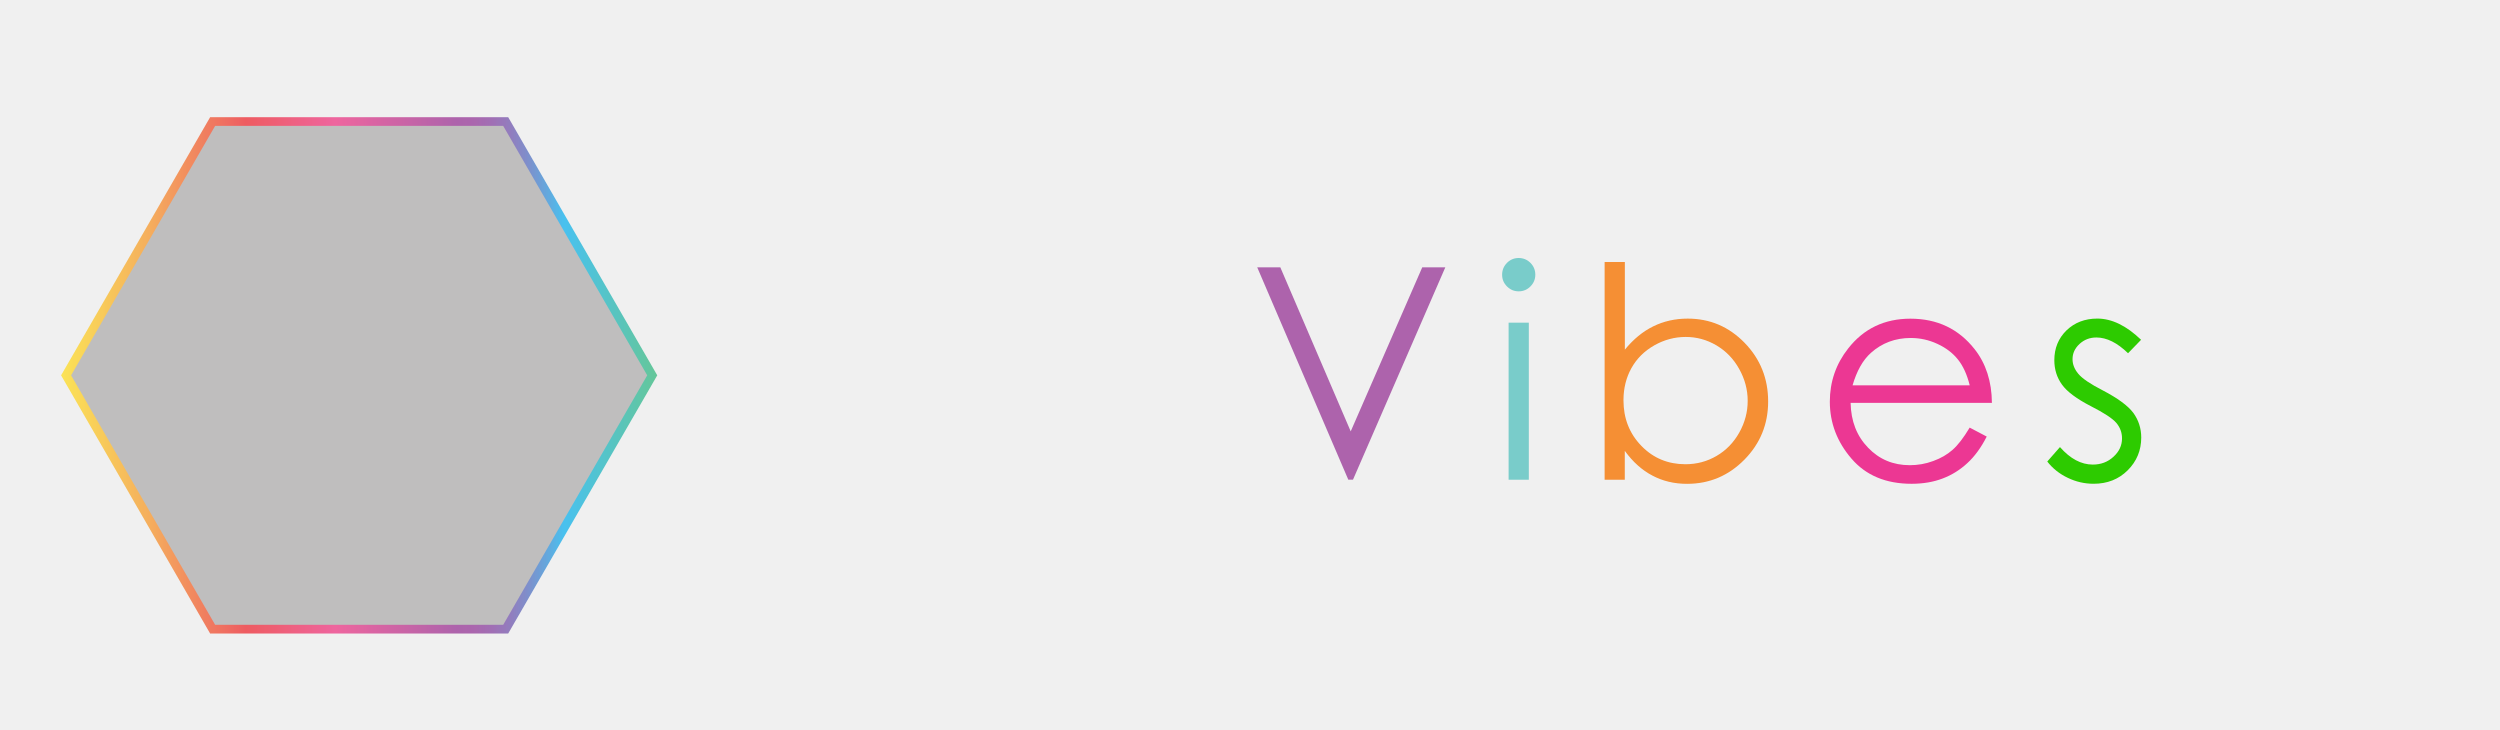
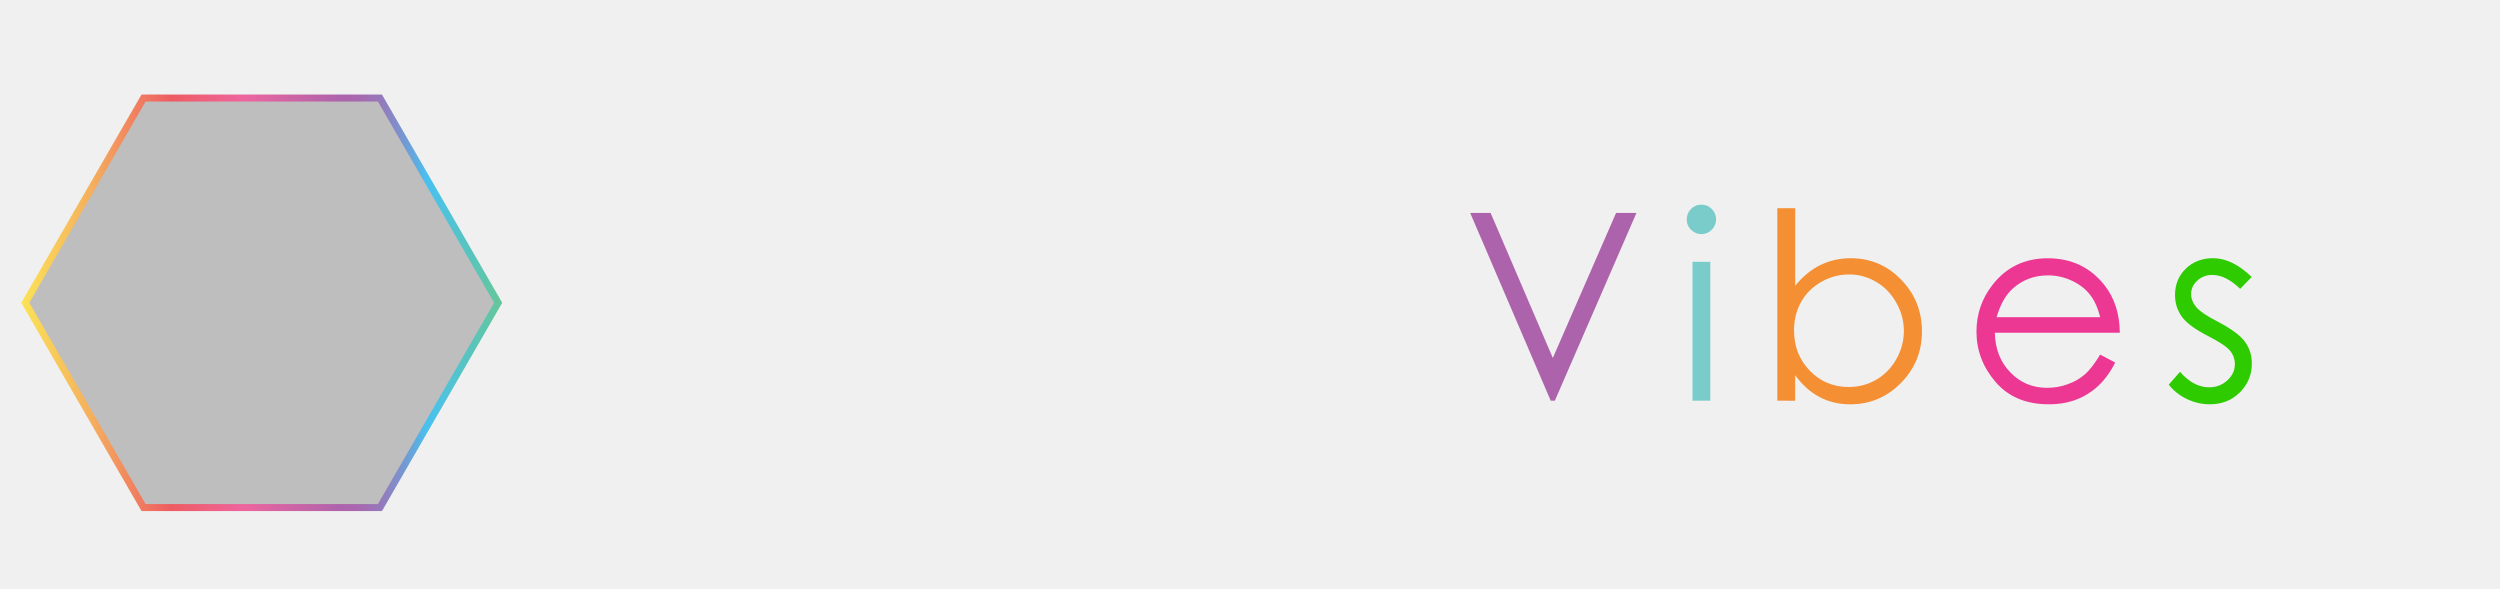
- <svg xmlns="http://www.w3.org/2000/svg" version="1.1" id="Layer_1" x="0px" y="0px" width="144px" height="42px" viewBox="0 0 144 42" enable-background="new 0 0 144 42" xml:space="preserve">
-   <g id="Layer_2_1_" display="none">
-     <path display="inline" opacity="0.7" fill="#A9A8A8" enable-background="new    " d="M20.654,137.167   c-6.815,0-12.965-2.804-17.293-7.274c3.238-1.029,9.402-3.285,10.345-3.693c2.16-0.94,2.163-3.963,2.063-5.221l-0.02-0.228   l-0.165-0.167c-1.104-1.107-1.948-3.045-2.584-5.923l-0.088-0.402l-0.414-0.085c-0.19-0.042-0.545-0.316-0.929-0.961   c-0.682-1.148-1.006-2.677-0.739-3.486c0.157-0.476,0.325-0.566,0.356-0.58c0.069-0.03,0.185,0.019,0.231,0.037l0.966,0.441   l-0.027-1.034c-0.039-1.54-0.01-2.786,0.027-4.139c0.182-6.603,6.495-7.121,8.459-7.121c0.01,0,0.021,0,0.032,0   c1.961,0,8.274,0.521,8.458,7.119c0.044,1.552,0.062,2.726,0.025,4.141l-0.025,1.032l0.966-0.439   c0.048-0.02,0.163-0.067,0.232-0.037c0.03,0.015,0.198,0.104,0.354,0.58c0.268,0.812-0.058,2.342-0.738,3.488   c-0.383,0.643-0.74,0.917-0.928,0.959l-0.414,0.088l-0.09,0.399c-0.633,2.878-1.476,4.817-2.583,5.925l-0.163,0.165l-0.02,0.229   c-0.098,1.256-0.098,4.277,2.064,5.221c0.926,0.4,6.959,2.645,10.019,3.604C33.703,134.327,27.515,137.167,20.654,137.167z" />
-     <path display="inline" fill="#EC3793" d="M72.783,111.441h2.375c1.361,0,2.279,0.058,2.754,0.176   c0.684,0.168,1.236,0.513,1.67,1.033c0.434,0.52,0.648,1.176,0.648,1.965c0,0.795-0.211,1.451-0.631,1.965   c-0.423,0.518-1.004,0.863-1.744,1.044c-0.541,0.127-1.551,0.192-3.029,0.192h-0.852v5.543h-1.189v-11.918H72.783L72.783,111.441z    M73.975,112.609v4.041l2.021,0.023c0.813,0,1.412-0.074,1.789-0.224c0.379-0.148,0.676-0.388,0.891-0.722   c0.218-0.328,0.324-0.701,0.324-1.108c0-0.399-0.106-0.767-0.324-1.099c-0.215-0.33-0.5-0.564-0.854-0.707   c-0.354-0.141-0.936-0.209-1.737-0.209h-2.106v0.004H73.975z" />
-     <path display="inline" fill="#FFF100" d="M83.824,114.545h1.158v1.287c0.346-0.508,0.709-0.887,1.094-1.139   c0.383-0.252,0.783-0.377,1.197-0.377c0.312,0,0.647,0.102,1.006,0.301l-0.59,0.955c-0.24-0.102-0.439-0.152-0.603-0.152   c-0.379,0-0.741,0.154-1.096,0.467c-0.353,0.312-0.617,0.793-0.804,1.445c-0.141,0.503-0.211,1.52-0.211,3.048v2.981H83.82v-8.816   H83.824L83.824,114.545z" />
-     <path display="inline" fill="#F5841F" d="M95.18,114.316c1.357,0,2.482,0.492,3.377,1.477c0.812,0.896,1.217,1.957,1.217,3.186   c0,1.23-0.428,2.308-1.287,3.229c-0.856,0.921-1.961,1.381-3.307,1.381c-1.354,0-2.459-0.46-3.316-1.381   c-0.858-0.923-1.288-1.999-1.288-3.229c0-1.224,0.405-2.28,1.221-3.178C92.688,114.811,93.814,114.316,95.18,114.316z    M95.174,115.427c-0.943,0-1.752,0.349-2.43,1.046c-0.68,0.695-1.016,1.541-1.016,2.527c0,0.639,0.149,1.234,0.463,1.783   c0.307,0.551,0.727,0.977,1.252,1.275c0.524,0.297,1.104,0.449,1.729,0.449c0.629,0,1.205-0.15,1.731-0.449   c0.527-0.301,0.943-0.727,1.253-1.275c0.311-0.553,0.465-1.146,0.465-1.783c0-0.986-0.34-1.83-1.021-2.527   C96.924,115.775,96.113,115.427,95.174,115.427z" />
-     <path display="inline" fill="#79CCCA" d="M107.33,111.143v1.107c-0.416-0.178-0.773-0.27-1.07-0.27   c-0.221,0-0.404,0.047-0.553,0.135c-0.145,0.09-0.236,0.193-0.273,0.309c-0.037,0.116-0.057,0.426-0.057,0.928v1.191h1.84v0.98   h-1.842l-0.008,7.834h-1.133v-7.834h-1.16v-0.98h1.16v-1.378c0-0.634,0.057-1.082,0.172-1.353c0.117-0.271,0.312-0.488,0.592-0.652   c0.279-0.166,0.615-0.248,1.01-0.248C106.375,110.914,106.816,110.988,107.33,111.143z" />
-     <path display="inline" fill="#DD5D82" d="M111.129,110.914c0.258,0,0.479,0.093,0.662,0.275c0.184,0.184,0.273,0.402,0.273,0.664   c0,0.254-0.09,0.473-0.273,0.654c-0.184,0.186-0.404,0.276-0.662,0.276c-0.254,0-0.471-0.095-0.654-0.276   c-0.183-0.182-0.272-0.4-0.272-0.654c0-0.262,0.09-0.48,0.272-0.664C110.658,111.007,110.875,110.914,111.129,110.914z    M110.566,114.545h1.135v8.814h-1.135V114.545z" />
-     <path display="inline" fill="#90278E" d="M115.713,111.143h1.137v12.217h-1.137V111.143z" />
-     <path display="inline" fill="#64BB46" d="M128.455,120.436l0.955,0.502c-0.311,0.615-0.674,1.113-1.086,1.492   c-0.408,0.377-0.871,0.668-1.387,0.86c-0.517,0.198-1.099,0.298-1.744,0.298c-1.439,0-2.562-0.473-3.373-1.415   c-0.812-0.94-1.217-2.009-1.217-3.196c0-1.119,0.344-2.115,1.028-2.99c0.871-1.113,2.035-1.67,3.494-1.67   c1.504,0,2.705,0.57,3.604,1.709c0.639,0.809,0.963,1.812,0.973,3.016h-7.932c0.02,1.025,0.348,1.863,0.979,2.521   c0.631,0.653,1.414,0.981,2.347,0.981c0.446,0,0.887-0.078,1.311-0.233c0.424-0.156,0.785-0.363,1.082-0.621   S128.109,121.01,128.455,120.436z M128.455,118.061c-0.15-0.604-0.371-1.088-0.66-1.449c-0.289-0.363-0.674-0.653-1.148-0.879   c-0.477-0.221-0.975-0.33-1.5-0.33c-0.867,0-1.61,0.279-2.231,0.837c-0.453,0.403-0.799,1.013-1.031,1.821H128.455L128.455,118.061   z" />
+ <svg xmlns="http://www.w3.org/2000/svg" version="1.1" x="0px" y="0px" width="178.5px" height="42px" viewBox="-34.5 0 178.5 42" enable-background="new -34.5 0 178.5 42" xml:space="preserve">
+   <g id="Layer_1" display="none">
    <g id="Layer_2" display="inline">
+       <g>
+         <polygon fill="#ADADAD" points="-26.145,25.665 -33.5,12.923 -26.145,0.183 -11.433,0.183 -4.079,12.923 -11.433,25.665    " />
+         <polygon fill="#ADADAD" points="-33.5,12.923 -18.79,42 -4.079,12.923    " />
+       </g>
+       <polygon opacity="0.05" enable-background="new    " points="-33.5,12.923 -18.79,42 -17.159,38.779 -28.989,14   " />
+       <polyline opacity="0.1" fill="#FFFFFF" enable-background="new    " points="-23.854,3.493 -26.145,0.183 -33.5,12.923     -28.989,14   " />
+     </g>
+     <path display="inline" fill="#79CCCA" d="M73.553,27.521l1.912-13.351h0.217l5.428,10.954l5.375-10.954h0.214l1.922,13.351h-1.31   l-1.318-9.548l-4.721,9.548H80.93l-4.777-9.621l-1.312,9.621H73.553L73.553,27.521z" />
+     <path display="inline" fill="#64BB46" d="M102.917,17.646v9.875h-1.252v-1.697c-0.533,0.646-1.13,1.134-1.794,1.46   c-0.663,0.327-1.387,0.491-2.173,0.491c-1.397,0-2.591-0.508-3.58-1.52c-0.99-1.014-1.485-2.248-1.485-3.699   c0-1.423,0.5-2.64,1.498-3.648c0.999-1.012,2.199-1.516,3.604-1.516c0.812,0,1.545,0.171,2.201,0.517   c0.657,0.346,1.232,0.862,1.729,1.553v-1.816H102.917z M97.84,18.618c-0.708,0-1.359,0.174-1.958,0.521   c-0.598,0.349-1.073,0.836-1.429,1.464c-0.354,0.628-0.53,1.293-0.53,1.995c0,0.695,0.179,1.36,0.535,1.994   c0.356,0.635,0.835,1.131,1.438,1.483c0.601,0.353,1.246,0.53,1.936,0.53c0.695,0,1.354-0.176,1.977-0.526s1.101-0.826,1.436-1.423   c0.336-0.598,0.504-1.272,0.504-2.022c0-1.141-0.376-2.097-1.129-2.864S98.939,18.618,97.84,18.618z" />
+     <path display="inline" opacity="0.8" fill="#D81D34" enable-background="new    " d="M107.839,17.646h1.271v1.816   c0.502-0.69,1.078-1.207,1.731-1.553c0.653-0.344,1.382-0.517,2.187-0.517c1.402,0,2.602,0.503,3.599,1.516   c0.997,1.011,1.496,2.227,1.496,3.648c0,1.451-0.494,2.686-1.481,3.699c-0.988,1.012-2.182,1.52-3.578,1.52   c-0.785,0-1.508-0.164-2.168-0.491c-0.658-0.326-1.254-0.813-1.785-1.46v5.309h-1.271V17.646L107.839,17.646z M112.921,18.618   c-1.099,0-2.022,0.384-2.774,1.151c-0.752,0.768-1.127,1.723-1.127,2.864c0,0.75,0.168,1.424,0.502,2.022   c0.336,0.597,0.816,1.071,1.439,1.423c0.625,0.352,1.286,0.525,1.979,0.525c0.684,0,1.324-0.177,1.924-0.529   c0.602-0.354,1.08-0.85,1.436-1.483s0.534-1.3,0.534-1.993c0-0.701-0.176-1.367-0.528-1.996c-0.354-0.628-0.83-1.117-1.429-1.464   C114.279,18.792,113.628,18.618,112.921,18.618z" />
+     <g id="Layer_3" display="inline">
	</g>
  </g>
-   <g id="Layer_4">
- </g>
-   <g id="Layer_3">
-     <g id="Layer_1_1_">
-       <linearGradient id="SVGID_1_" gradientUnits="userSpaceOnUse" x1="696.518" y1="-1058.179" x2="730.857" y2="-1058.179" gradientTransform="matrix(1 0 0 -1 -693 -1036.559)">
+   <g id="Layer_2_1_" display="none">
+     <g display="inline">
+       <path opacity="0.7" fill="#A9A8A8" enable-background="new    " d="M4.465,8.572h-6.146c-0.722,0-1.687-0.453-2.146-1.008    l-2.686-3.221C-6.974,3.791-7.94,3.337-8.66,3.337h-9.164c-0.721,0-1.653,0.478-2.075,1.062l-2.246,3.112    c-0.421,0.581-1.356,1.061-2.076,1.061h-6.659c-1.439,0-2.619,1.178-2.619,2.616v19.64c0,1.438,1.18,2.619,2.619,2.619H4.467    c1.44,0,2.619-1.181,2.619-2.619v-19.64C7.086,9.75,5.906,8.572,4.465,8.572z" />
+       <path fill="#FFFFFF" d="M-13.701,12.398c-4.33,0-7.854,3.522-7.854,7.854c0,4.332,3.524,7.855,7.854,7.855    c4.332,0,7.855-3.523,7.855-7.855C-5.846,15.921-9.369,12.398-13.701,12.398z" />
+     </g>
+     <g display="inline">
+       <path fill="#64BB46" d="M73.205,14.343h2.654c1.522,0,2.55,0.064,3.082,0.198c0.762,0.188,1.382,0.572,1.865,1.155    c0.482,0.583,0.726,1.314,0.726,2.197c0,0.889-0.235,1.621-0.707,2.196c-0.472,0.577-1.119,0.964-1.948,1.165    c-0.604,0.145-1.732,0.217-3.389,0.217h-0.95v6.198h-1.333V14.343L73.205,14.343z M74.538,15.647v4.521l2.255,0.027    c0.912,0,1.58-0.082,2.003-0.247c0.423-0.168,0.757-0.436,0.996-0.807c0.242-0.371,0.363-0.785,0.363-1.244    c0-0.444-0.121-0.854-0.363-1.225c-0.239-0.371-0.562-0.635-0.956-0.79c-0.396-0.157-1.042-0.235-1.943-0.235H74.538z" />
+       <path fill="#D81D3C" d="M90.695,17.558c1.519,0,2.777,0.551,3.777,1.65c0.906,1.002,1.359,2.189,1.359,3.561    c0,1.377-0.479,2.582-1.439,3.61c-0.957,1.03-2.19,1.545-3.697,1.545c-1.514,0-2.75-0.515-3.709-1.545    c-0.959-1.028-1.438-2.233-1.438-3.61c0-1.364,0.454-2.549,1.362-3.552C87.91,18.11,89.17,17.558,90.695,17.558z M90.689,18.8    c-1.053,0-1.961,0.391-2.719,1.167c-0.757,0.779-1.136,1.724-1.136,2.829c0,0.712,0.172,1.376,0.517,1.993    c0.348,0.616,0.812,1.091,1.4,1.427c0.588,0.336,1.234,0.504,1.938,0.504s1.349-0.168,1.937-0.504    c0.589-0.336,1.056-0.811,1.401-1.427c0.347-0.617,0.519-1.281,0.519-1.993c0-1.105-0.382-2.05-1.142-2.829    C92.645,19.19,91.739,18.8,90.689,18.8z" />
+       <path fill="#F5841F" d="M105.18,18.89l-0.816,0.842c-0.68-0.657-1.342-0.986-1.988-0.986c-0.411,0-0.766,0.137-1.061,0.407    c-0.293,0.271-0.439,0.59-0.439,0.954c0,0.317,0.121,0.625,0.363,0.914c0.242,0.295,0.751,0.644,1.525,1.041    c0.943,0.49,1.588,0.961,1.926,1.414c0.334,0.459,0.498,0.976,0.498,1.551c0,0.81-0.285,1.494-0.853,2.056    c-0.569,0.562-1.28,0.843-2.134,0.843c-0.567,0-1.111-0.123-1.631-0.371c-0.516-0.248-0.943-0.59-1.282-1.023l0.798-0.905    c0.646,0.729,1.335,1.097,2.062,1.097c0.509,0,0.94-0.164,1.299-0.49c0.355-0.325,0.535-0.709,0.535-1.149    c0-0.362-0.117-0.687-0.354-0.97c-0.235-0.279-0.769-0.629-1.599-1.051c-0.891-0.459-1.494-0.912-1.816-1.359    c-0.32-0.447-0.48-0.957-0.48-1.532c0-0.748,0.254-1.371,0.768-1.866c0.51-0.494,1.157-0.742,1.938-0.742    C103.344,17.558,104.259,18.002,105.18,18.89z" />
+       <path fill="#79CCCA" d="M110.572,14.152h1.269v3.661h2.013v1.096h-2.013v8.763h-1.269v-8.763h-1.73v-1.096h1.73V14.152z" />
+     </g>
+     <g id="Layer_3_1_" display="inline">
+ 	</g>
+   </g>
+   <g id="Layer_3_2_" display="none">
+     <path display="inline" opacity="0.7" fill="#A9A8A8" enable-background="new    " d="M6.81,38.675L-5.063,26.802   c2.029-2.688,3.248-6.021,3.248-9.648C-1.815,8.291-9,1.104-17.862,1.104s-16.047,7.187-16.047,16.049   c0,8.861,7.186,16.047,16.047,16.047c4.018,0,7.681-1.484,10.496-3.926L4.423,41.065L6.81,38.675z M-32.221,17.153   c0-7.918,6.439-14.356,14.357-14.356c7.916,0,14.358,6.438,14.358,14.356s-6.442,14.357-14.358,14.357   S-32.221,25.071-32.221,17.153z" />
+     <g display="inline">
+       <path fill="#79CCCA" d="M73.023,25.076l1.104-0.66c0.779,1.431,1.678,2.146,2.695,2.146c0.437,0,0.846-0.104,1.228-0.308    c0.384-0.202,0.677-0.475,0.876-0.815c0.2-0.341,0.301-0.702,0.301-1.087c0-0.438-0.149-0.861-0.442-1.282    c-0.404-0.577-1.147-1.271-2.228-2.083c-1.082-0.816-1.756-1.41-2.021-1.775c-0.461-0.614-0.688-1.276-0.688-1.987    c0-0.565,0.135-1.081,0.404-1.548c0.271-0.465,0.654-0.831,1.146-1.1c0.49-0.268,1.023-0.401,1.603-0.401    c0.612,0,1.185,0.151,1.72,0.456c0.532,0.301,1.096,0.859,1.69,1.673l-1.062,0.804c-0.488-0.646-0.906-1.074-1.25-1.279    c-0.347-0.207-0.72-0.31-1.127-0.31c-0.521,0-0.951,0.157-1.285,0.476c-0.332,0.319-0.5,0.711-0.5,1.176    c0,0.283,0.062,0.556,0.179,0.822c0.118,0.266,0.333,0.555,0.645,0.865c0.171,0.161,0.73,0.598,1.681,1.299    c1.123,0.832,1.895,1.568,2.312,2.217c0.416,0.648,0.63,1.301,0.63,1.951c0,0.942-0.36,1.762-1.075,2.457    c-0.716,0.693-1.586,1.043-2.609,1.043c-0.791,0-1.506-0.211-2.146-0.632C74.16,26.771,73.564,26.066,73.023,25.076z" />
+       <path fill="#EC3793" d="M93.258,24.308l1.043,0.547c-0.342,0.674-0.736,1.216-1.184,1.628c-0.449,0.412-0.955,0.725-1.516,0.94    c-0.559,0.214-1.193,0.319-1.899,0.319c-1.569,0-2.794-0.512-3.679-1.539c-0.885-1.029-1.326-2.188-1.326-3.487    c0-1.218,0.375-2.306,1.121-3.259c0.951-1.217,2.221-1.819,3.812-1.819c1.641,0,2.948,0.62,3.928,1.862    c0.693,0.879,1.051,1.975,1.062,3.285h-8.649c0.023,1.121,0.379,2.033,1.07,2.748c0.689,0.715,1.542,1.069,2.559,1.069    c0.487,0,0.961-0.084,1.426-0.253c0.465-0.172,0.858-0.396,1.183-0.68C92.527,25.391,92.88,24.934,93.258,24.308z M93.258,21.718    c-0.165-0.658-0.402-1.187-0.722-1.581c-0.312-0.393-0.731-0.711-1.251-0.951c-0.518-0.244-1.062-0.363-1.635-0.363    c-0.945,0-1.758,0.301-2.435,0.91c-0.495,0.44-0.872,1.104-1.124,1.985H93.258z" />
+       <path fill="#F5841F" d="M108.493,17.887v9.611h-1.222v-1.651c-0.518,0.63-1.099,1.103-1.742,1.42    c-0.646,0.319-1.354,0.478-2.117,0.478c-1.361,0-2.521-0.492-3.486-1.477c-0.961-0.988-1.443-2.188-1.443-3.604    c0-1.383,0.486-2.565,1.459-3.551c0.972-0.983,2.139-1.477,3.509-1.477c0.788,0,1.501,0.17,2.141,0.503    c0.642,0.336,1.2,0.841,1.683,1.512v-1.766L108.493,17.887L108.493,17.887z M103.55,18.832c-0.688,0-1.323,0.17-1.907,0.506    c-0.58,0.339-1.047,0.813-1.391,1.427c-0.345,0.61-0.516,1.26-0.516,1.938c0,0.676,0.175,1.324,0.521,1.943    c0.347,0.615,0.813,1.1,1.397,1.443c0.586,0.342,1.214,0.514,1.885,0.514c0.677,0,1.316-0.17,1.926-0.511    c0.604-0.343,1.07-0.804,1.398-1.386c0.324-0.58,0.488-1.238,0.488-1.967c0-1.111-0.367-2.041-1.101-2.789    C105.521,19.203,104.62,18.832,103.55,18.832z" />
+       <path fill="#FFF100" d="M112.797,17.887h1.264v1.402c0.377-0.551,0.775-0.967,1.192-1.241c0.419-0.271,0.854-0.41,1.308-0.41    c0.344,0,0.709,0.108,1.099,0.327l-0.646,1.042c-0.262-0.111-0.479-0.167-0.654-0.167c-0.412,0-0.811,0.167-1.191,0.508    c-0.384,0.337-0.675,0.865-0.875,1.576c-0.152,0.548-0.229,1.654-0.229,3.322v3.252H112.8v-9.611H112.797z" />
+       <path fill="#DD5D82" d="M129.902,19.882l-0.979,0.608c-0.847-1.125-2.002-1.688-3.467-1.688c-1.173,0-2.143,0.377-2.918,1.132    c-0.773,0.752-1.16,1.668-1.16,2.743c0,0.697,0.178,1.357,0.534,1.979c0.354,0.613,0.844,1.094,1.464,1.438    c0.62,0.34,1.316,0.511,2.087,0.511c1.412,0,2.565-0.562,3.46-1.687l0.979,0.646c-0.457,0.69-1.073,1.229-1.848,1.609    c-0.777,0.383-1.656,0.571-2.646,0.571c-1.521,0-2.78-0.483-3.781-1.449c-1.002-0.963-1.502-2.141-1.502-3.523    c0-0.932,0.234-1.796,0.702-2.593c0.469-0.8,1.112-1.422,1.931-1.869s1.733-0.671,2.748-0.671c0.635,0,1.251,0.096,1.842,0.29    c0.592,0.196,1.094,0.446,1.508,0.76C129.266,19.004,129.613,19.399,129.902,19.882z" />
+       <path fill="#90278E" d="M134.27,14.175h1.242v5.433c0.496-0.658,1.049-1.152,1.647-1.48c0.603-0.324,1.252-0.488,1.952-0.488    c0.721,0,1.359,0.182,1.914,0.55c0.559,0.364,0.968,0.853,1.232,1.47c0.266,0.615,0.396,1.58,0.396,2.893V27.5h-1.238v-4.586    c0-1.109-0.043-1.847-0.131-2.217c-0.153-0.637-0.434-1.115-0.835-1.438c-0.403-0.318-0.933-0.48-1.587-0.48    c-0.746,0-1.418,0.248-2.008,0.743c-0.595,0.493-0.983,1.105-1.172,1.837c-0.117,0.47-0.177,1.343-0.177,2.615V27.5h-1.239V14.175    H134.27z" />
+     </g>
+   </g>
+   <g id="Layer_4" display="none">
+     <path display="inline" opacity="0.7" fill="#A9A8A8" enable-background="new    " d="M-16.811,40.732   c-6.578,0-12.512-2.796-16.689-7.256c3.125-1.027,9.074-3.277,9.984-3.685c2.084-0.938,2.087-3.952,1.991-5.207l-0.019-0.227   l-0.16-0.166c-1.066-1.104-1.881-3.037-2.494-5.907l-0.085-0.401l-0.399-0.085c-0.184-0.042-0.526-0.315-0.896-0.958   c-0.658-1.145-0.971-2.67-0.713-3.477c0.152-0.475,0.314-0.566,0.344-0.579c0.067-0.03,0.178,0.018,0.223,0.038l0.932,0.44   l-0.026-1.031c-0.038-1.536-0.009-2.779,0.026-4.128C-24.616,1.519-18.523,1-16.627,1c0.009,0,0.021,0,0.031,0   c1.893,0,7.986,0.521,8.163,7.101c0.042,1.548,0.06,2.718,0.024,4.13l-0.024,1.03l0.932-0.439c0.046-0.02,0.157-0.068,0.224-0.038   c0.029,0.014,0.191,0.104,0.342,0.579c0.258,0.809-0.056,2.336-0.712,3.479c-0.37,0.641-0.714,0.915-0.896,0.957l-0.399,0.088   l-0.087,0.398c-0.611,2.87-1.424,4.806-2.493,5.909l-0.159,0.165l-0.018,0.228c-0.094,1.253-0.094,4.268,1.992,5.207   c0.894,0.4,6.716,2.638,9.669,3.596C-4.217,37.9-10.188,40.732-16.811,40.732z" />
+     <g display="inline">
+       <path fill="#EC3793" d="M73.287,14.4h2.662c1.525,0,2.554,0.064,3.087,0.197c0.766,0.188,1.385,0.575,1.872,1.158    c0.484,0.583,0.726,1.318,0.726,2.202c0,0.891-0.236,1.627-0.707,2.203c-0.473,0.58-1.125,0.967-1.955,1.17    c-0.606,0.142-1.738,0.216-3.395,0.216h-0.956v6.213h-1.332V14.4H73.287z M74.621,15.709v4.529l2.265,0.027    c0.912,0,1.582-0.083,2.005-0.25c0.425-0.167,0.758-0.434,0.998-0.808c0.243-0.368,0.363-0.786,0.363-1.244    c0-0.448-0.12-0.858-0.363-1.23c-0.24-0.37-0.561-0.634-0.956-0.792c-0.397-0.158-1.048-0.234-1.948-0.234h-2.363V15.709z" />
+       <path fill="#FFF100" d="M85.662,17.879h1.298v1.443c0.388-0.569,0.795-0.994,1.227-1.276c0.429-0.282,0.878-0.423,1.342-0.423    c0.352,0,0.728,0.114,1.127,0.337l-0.661,1.071c-0.269-0.114-0.492-0.171-0.673-0.171c-0.425,0-0.833,0.173-1.229,0.522    c-0.395,0.349-0.691,0.889-0.9,1.621c-0.158,0.563-0.236,1.702-0.236,3.417v3.342h-1.299v-9.883H85.662z" />
+       <path fill="#F5841F" d="M98.39,17.623c1.521,0,2.783,0.552,3.785,1.655c0.91,1.005,1.364,2.193,1.364,3.57    c0,1.381-0.479,2.586-1.442,3.621c-0.96,1.031-2.198,1.547-3.707,1.547c-1.517,0-2.756-0.516-3.717-1.547    c-0.962-1.035-1.444-2.24-1.444-3.621c0-1.371,0.455-2.556,1.369-3.561C95.597,18.177,96.859,17.623,98.39,17.623z M98.384,18.867    c-1.058,0-1.964,0.391-2.724,1.171c-0.762,0.78-1.139,1.727-1.139,2.834c0,0.715,0.17,1.383,0.52,1.998    c0.343,0.617,0.813,1.096,1.402,1.43c0.591,0.336,1.237,0.504,1.941,0.504c0.703,0,1.351-0.168,1.94-0.504    c0.591-0.336,1.058-0.812,1.404-1.43c0.349-0.619,0.521-1.283,0.521-1.998c0-1.107-0.381-2.052-1.145-2.834    C100.345,19.258,99.437,18.867,98.384,18.867z" />
+       <path fill="#79CCCA" d="M112.009,14.064v1.242c-0.466-0.199-0.866-0.302-1.199-0.302c-0.247,0-0.453,0.053-0.62,0.151    c-0.161,0.101-0.265,0.217-0.306,0.346c-0.042,0.13-0.063,0.476-0.063,1.04v1.335h2.062v1.099h-2.064l-0.009,8.78h-1.27v-8.78    h-1.3v-1.099h1.3v-1.544c0-0.71,0.063-1.213,0.192-1.516c0.132-0.304,0.352-0.547,0.664-0.731    c0.312-0.186,0.689-0.277,1.132-0.277C110.938,13.809,111.434,13.893,112.009,14.064z" />
+       <path fill="#DD5D82" d="M116.268,13.809c0.289,0,0.536,0.104,0.742,0.309c0.205,0.206,0.306,0.452,0.306,0.745    c0,0.285-0.101,0.53-0.306,0.734c-0.206,0.207-0.453,0.31-0.742,0.31c-0.285,0-0.528-0.105-0.733-0.31    c-0.206-0.205-0.306-0.45-0.306-0.734c0-0.292,0.101-0.539,0.306-0.745C115.739,13.913,115.982,13.809,116.268,13.809z     M115.637,17.879h1.271v9.881h-1.271V17.879z" />
+       <path fill="#90278E" d="M121.405,14.064h1.274V27.76h-1.274V14.064z" />
+       <path fill="#64BB46" d="M135.688,24.48l1.07,0.564c-0.348,0.689-0.755,1.248-1.217,1.67c-0.458,0.424-0.977,0.75-1.555,0.967    c-0.576,0.223-1.229,0.334-1.955,0.334c-1.612,0-2.872-0.531-3.78-1.586c-0.909-1.055-1.364-2.252-1.364-3.584    c0-1.254,0.386-2.37,1.155-3.351c0.977-1.249,2.281-1.872,3.916-1.872c1.687,0,3.032,0.64,4.038,1.916    c0.716,0.905,1.079,2.032,1.091,3.379h-8.891c0.022,1.15,0.39,2.09,1.1,2.824c0.707,0.734,1.585,1.102,2.629,1.102    c0.502,0,0.993-0.088,1.469-0.262c0.475-0.176,0.88-0.408,1.213-0.697S135.3,25.125,135.688,24.48z M135.688,21.82    c-0.168-0.679-0.416-1.221-0.74-1.625c-0.323-0.409-0.755-0.733-1.287-0.985c-0.534-0.248-1.092-0.37-1.681-0.37    c-0.973,0-1.806,0.312-2.502,0.937c-0.508,0.453-0.895,1.135-1.155,2.043H135.688L135.688,21.82z" />
+     </g>
+   </g>
+   <g id="Layer_5">
+     <g>
+       <linearGradient id="SVGID_1_" gradientUnits="userSpaceOnUse" x1="646.018" y1="2022.179" x2="680.357" y2="2022.179" gradientTransform="matrix(1 0 0 1 -679 -2000.559)">
        <stop offset="0" style="stop-color:#FFDD15" />
        <stop offset="0.147" style="stop-color:#F6921E" />
        <stop offset="0.311" style="stop-color:#EC1C24" />
        <stop offset="0.461" style="stop-color:#EC297B" />
        <stop offset="0.664" style="stop-color:#90278E" />
        <stop offset="0.692" style="stop-color:#8C2B91" />
        <stop offset="0.722" style="stop-color:#7E379A" />
        <stop offset="0.754" style="stop-color:#694CA8" />
        <stop offset="0.786" style="stop-color:#4A68BD" />
        <stop offset="0.819" style="stop-color:#238CD7" />
        <stop offset="0.844" style="stop-color:#00ADEE" />
        <stop offset="1" style="stop-color:#29B473" />
      </linearGradient>
-       <polygon opacity="0.7" fill="#A9A8A8" stroke="url(#SVGID_1_)" stroke-width="0.5" stroke-miterlimit="10" enable-background="new    " points="    12.248,36.24 3.807,21.619 12.248,7 29.128,7 37.569,21.619 29.128,36.24   " />
-       <path opacity="0.7" fill="#90278E" enable-background="new    " d="M72.417,15.4h1.33l4.054,9.448l4.12-9.448h1.328L77.932,27.63    h-0.27L72.417,15.4z" />
-       <path fill="#79CCCA" d="M87.473,14.861c0.269,0,0.494,0.094,0.68,0.28c0.188,0.188,0.281,0.415,0.281,0.683    c0,0.262-0.094,0.485-0.281,0.674c-0.186,0.188-0.411,0.283-0.68,0.283c-0.26,0-0.481-0.094-0.671-0.283    c-0.188-0.188-0.28-0.412-0.28-0.674c0-0.268,0.095-0.494,0.28-0.683C86.988,14.955,87.213,14.861,87.473,14.861z M86.896,18.584    h1.164v9.047h-1.164V18.584z" />
-       <path opacity="0.9" fill="#F5841F" enable-background="new    " d="M92.426,27.631V15.093h1.165v5.049    c0.487-0.599,1.033-1.048,1.636-1.344c0.604-0.298,1.267-0.446,1.984-0.446c1.28,0,2.373,0.465,3.277,1.393    c0.904,0.93,1.357,2.056,1.357,3.381c0,1.309-0.457,2.426-1.369,3.351c-0.914,0.927-2.015,1.392-3.3,1.392    c-0.735,0-1.403-0.158-2.001-0.477c-0.6-0.314-1.126-0.789-1.587-1.422v1.664L92.426,27.631L92.426,27.631z M97.082,26.74    c0.646,0,1.245-0.158,1.793-0.479c0.546-0.319,0.982-0.766,1.307-1.344c0.323-0.576,0.485-1.187,0.485-1.827    c0-0.642-0.163-1.257-0.49-1.839c-0.325-0.584-0.763-1.034-1.313-1.359c-0.549-0.324-1.139-0.484-1.764-0.484    c-0.635,0-1.24,0.16-1.812,0.484c-0.571,0.325-1.011,0.76-1.317,1.309s-0.459,1.168-0.459,1.855c0,1.047,0.346,1.921,1.031,2.626    C95.229,26.39,96.077,26.74,97.082,26.74z" />
-       <path fill="#EC3793" d="M113.454,24.63l0.981,0.516c-0.322,0.634-0.693,1.142-1.115,1.529c-0.422,0.391-0.896,0.687-1.424,0.886    c-0.526,0.202-1.123,0.305-1.789,0.305c-1.478,0-2.631-0.481-3.463-1.451c-0.832-0.967-1.246-2.061-1.246-3.278    c0-1.147,0.353-2.171,1.057-3.065c0.893-1.142,2.09-1.716,3.586-1.716c1.543,0,2.773,0.585,3.695,1.754    c0.652,0.827,0.988,1.858,0.998,3.095h-8.139c0.021,1.053,0.355,1.912,1.008,2.584c0.646,0.674,1.448,1.006,2.402,1.006    c0.459,0,0.91-0.077,1.348-0.24c0.436-0.157,0.807-0.372,1.109-0.639C112.771,25.647,113.1,25.22,113.454,24.63z M113.454,22.192    c-0.152-0.62-0.382-1.118-0.679-1.487c-0.297-0.371-0.688-0.67-1.178-0.896c-0.49-0.229-1.005-0.341-1.539-0.341    c-0.89,0-1.654,0.286-2.291,0.855c-0.467,0.416-0.817,1.041-1.059,1.871h6.743L113.454,22.192L113.454,22.192z" />
-       <path fill="#2DCB00" d="M123.326,19.572l-0.75,0.774c-0.623-0.604-1.229-0.907-1.823-0.907c-0.381,0-0.702,0.125-0.974,0.374    c-0.271,0.252-0.401,0.541-0.401,0.876c0,0.292,0.108,0.573,0.331,0.84c0.223,0.271,0.691,0.588,1.402,0.953    c0.865,0.451,1.453,0.881,1.768,1.299c0.305,0.422,0.456,0.896,0.456,1.422c0,0.742-0.263,1.373-0.783,1.89    c-0.52,0.516-1.174,0.772-1.956,0.772c-0.521,0-1.021-0.113-1.494-0.343c-0.476-0.226-0.869-0.54-1.179-0.938l0.731-0.832    c0.594,0.674,1.225,1.008,1.891,1.008c0.469,0,0.866-0.15,1.191-0.451c0.328-0.299,0.492-0.648,0.492-1.057    c0-0.336-0.108-0.631-0.326-0.891c-0.217-0.254-0.702-0.576-1.465-0.964c-0.82-0.423-1.375-0.836-1.668-1.245    c-0.295-0.41-0.44-0.88-0.44-1.404c0-0.688,0.233-1.26,0.7-1.717c0.471-0.453,1.062-0.681,1.781-0.681    C121.645,18.352,122.482,18.761,123.326,19.572z" />
+       <polygon opacity="0.7" fill="#A9A8A8" stroke="url(#SVGID_1_)" stroke-width="0.5" stroke-miterlimit="10" enable-background="new    " points="    -24.252,36.24 -32.693,21.619 -24.252,7 -7.372,7 1.069,21.619 -7.372,36.24   " />
+       <path opacity="0.7" fill="#90278E" enable-background="new    " d="M70.471,15.202h1.458l4.443,10.356l4.516-10.356h1.456    l-5.828,13.406H76.22L70.471,15.202z" />
+       <path fill="#79CCCA" d="M86.973,14.611c0.296,0,0.542,0.104,0.745,0.307c0.207,0.206,0.309,0.456,0.309,0.749    c0,0.287-0.103,0.531-0.309,0.738c-0.203,0.206-0.449,0.311-0.745,0.311c-0.284,0-0.526-0.103-0.735-0.311    c-0.206-0.206-0.307-0.452-0.307-0.738c0-0.293,0.104-0.542,0.307-0.749C86.442,14.714,86.688,14.611,86.973,14.611z     M86.342,18.692h1.275v9.917h-1.275V18.692z" />
+       <path opacity="0.9" fill="#F5841F" enable-background="new    " d="M92.402,28.608V14.865h1.276V20.4    c0.534-0.657,1.133-1.15,1.793-1.474c0.663-0.327,1.39-0.489,2.176-0.489c1.403,0,2.601,0.509,3.592,1.527    c0.991,1.019,1.488,2.253,1.488,3.706c0,1.436-0.501,2.659-1.501,3.673c-1.002,1.017-2.209,1.526-3.618,1.526    c-0.805,0-1.537-0.174-2.193-0.522c-0.657-0.345-1.234-0.864-1.739-1.56v1.824L92.402,28.608L92.402,28.608z M97.506,27.632    c0.709,0,1.364-0.174,1.965-0.525c0.599-0.351,1.077-0.84,1.433-1.474c0.354-0.631,0.532-1.3,0.532-2.002    c0-0.703-0.179-1.378-0.538-2.016c-0.356-0.64-0.836-1.134-1.439-1.489c-0.602-0.355-1.248-0.531-1.933-0.531    c-0.696,0-1.359,0.175-1.986,0.531c-0.626,0.355-1.107,0.833-1.443,1.435c-0.335,0.602-0.503,1.28-0.503,2.033    c0,1.148,0.379,2.104,1.13,2.878C95.475,27.248,96.404,27.632,97.506,27.632z" />
+       <path fill="#EC3793" d="M115.451,25.318l1.075,0.566c-0.353,0.695-0.76,1.251-1.222,1.676c-0.463,0.429-0.982,0.752-1.561,0.971    c-0.577,0.223-1.231,0.335-1.961,0.335c-1.621,0-2.884-0.528-3.796-1.591c-0.912-1.06-1.366-2.26-1.366-3.594    c0-1.256,0.387-2.379,1.158-3.358c0.979-1.252,2.291-1.882,3.931-1.882c1.691,0,3.04,0.642,4.051,1.922    c0.715,0.908,1.083,2.037,1.094,3.393h-8.921c0.022,1.154,0.389,2.096,1.104,2.832c0.708,0.739,1.587,1.103,2.632,1.103    c0.504,0,0.998-0.084,1.479-0.263c0.478-0.172,0.885-0.407,1.215-0.7C114.703,26.433,115.062,25.965,115.451,25.318z     M115.451,22.646c-0.167-0.679-0.419-1.224-0.744-1.629c-0.325-0.407-0.755-0.734-1.291-0.982    c-0.537-0.25-1.103-0.374-1.687-0.374c-0.977,0-1.813,0.313-2.512,0.938c-0.513,0.456-0.896,1.141-1.161,2.05h7.392    L115.451,22.646L115.451,22.646z" />
+       <path fill="#2DCB00" d="M126.271,19.775l-0.822,0.848c-0.683-0.661-1.346-0.993-1.998-0.993c-0.417,0-0.77,0.137-1.067,0.409    c-0.297,0.276-0.439,0.593-0.439,0.961c0,0.319,0.118,0.627,0.362,0.92c0.244,0.297,0.758,0.645,1.537,1.045    c0.948,0.494,1.593,0.966,1.938,1.424c0.334,0.462,0.5,0.981,0.5,1.559c0,0.813-0.288,1.505-0.858,2.071    c-0.569,0.565-1.286,0.847-2.144,0.847c-0.571,0-1.119-0.125-1.638-0.377c-0.521-0.247-0.953-0.591-1.292-1.027l0.802-0.912    c0.65,0.738,1.342,1.104,2.072,1.104c0.514,0,0.949-0.165,1.306-0.495c0.359-0.327,0.539-0.709,0.539-1.158    c0-0.368-0.118-0.691-0.357-0.976c-0.237-0.278-0.77-0.632-1.605-1.058c-0.899-0.463-1.507-0.916-1.828-1.363    c-0.323-0.45-0.482-0.966-0.482-1.54c0-0.754,0.256-1.381,0.767-1.882c0.517-0.497,1.164-0.747,1.953-0.747    C124.429,18.437,125.347,18.886,126.271,19.775z" />
    </g>
  </g>
</svg>
